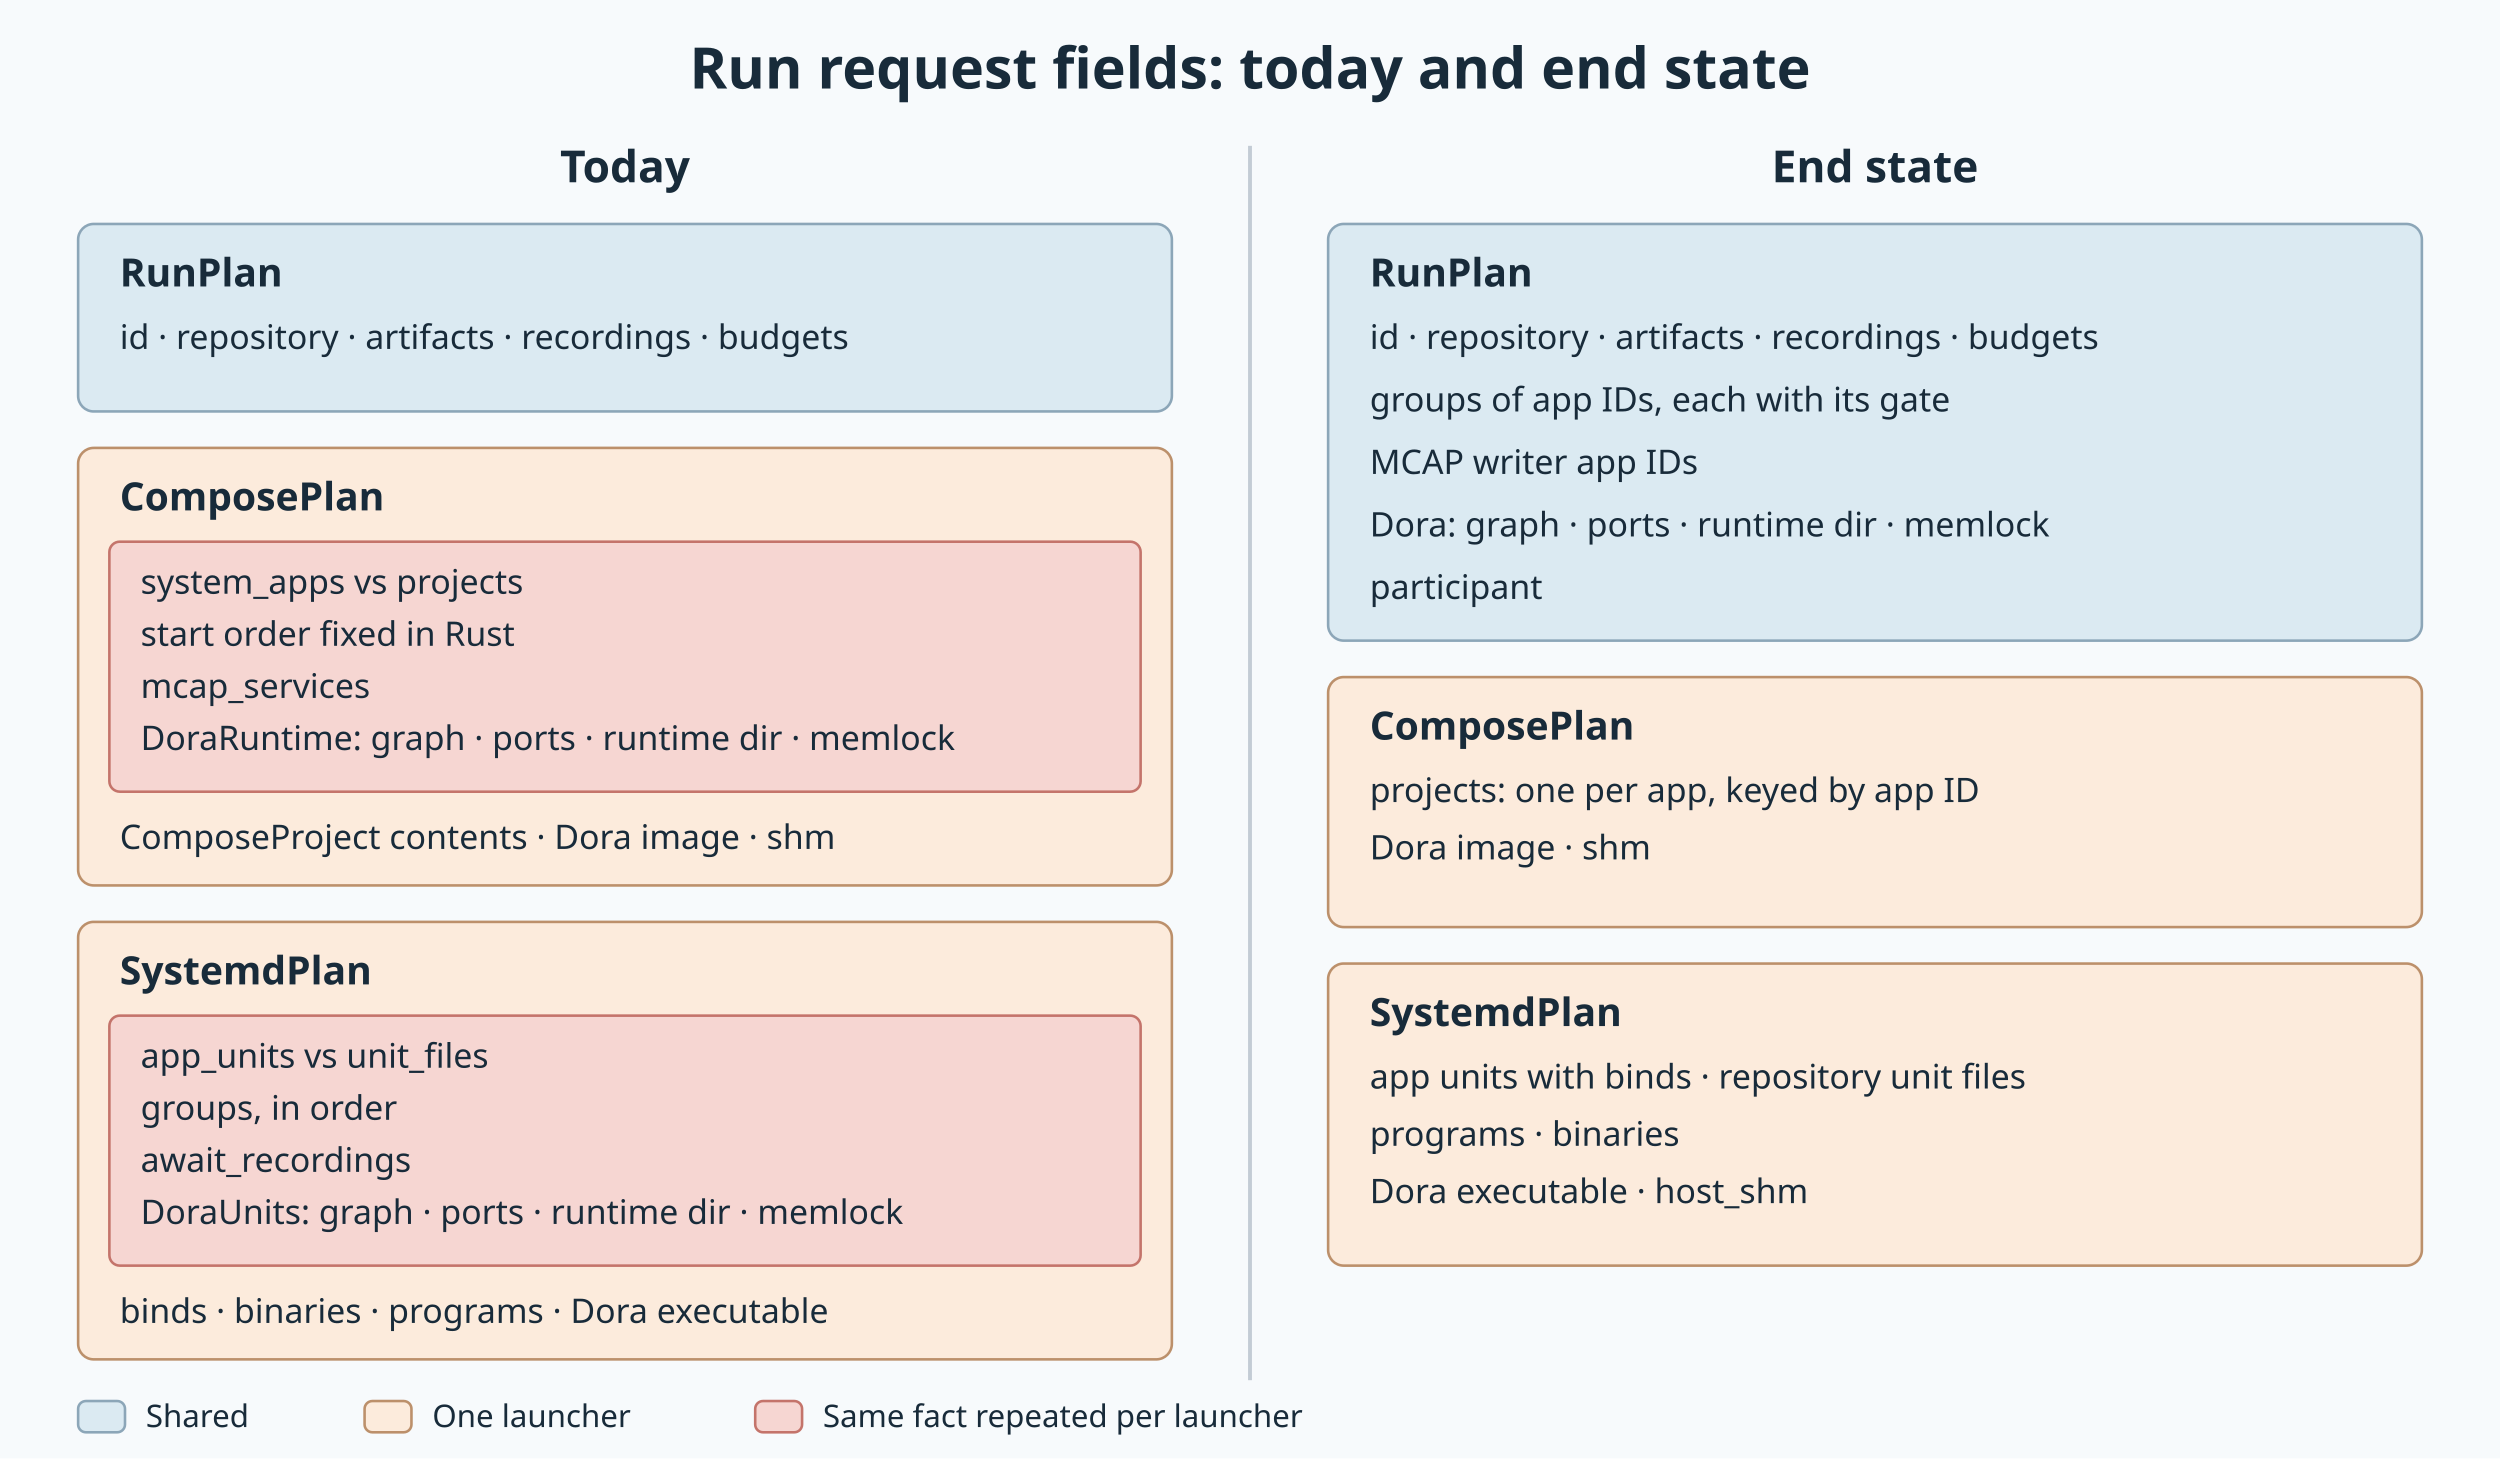
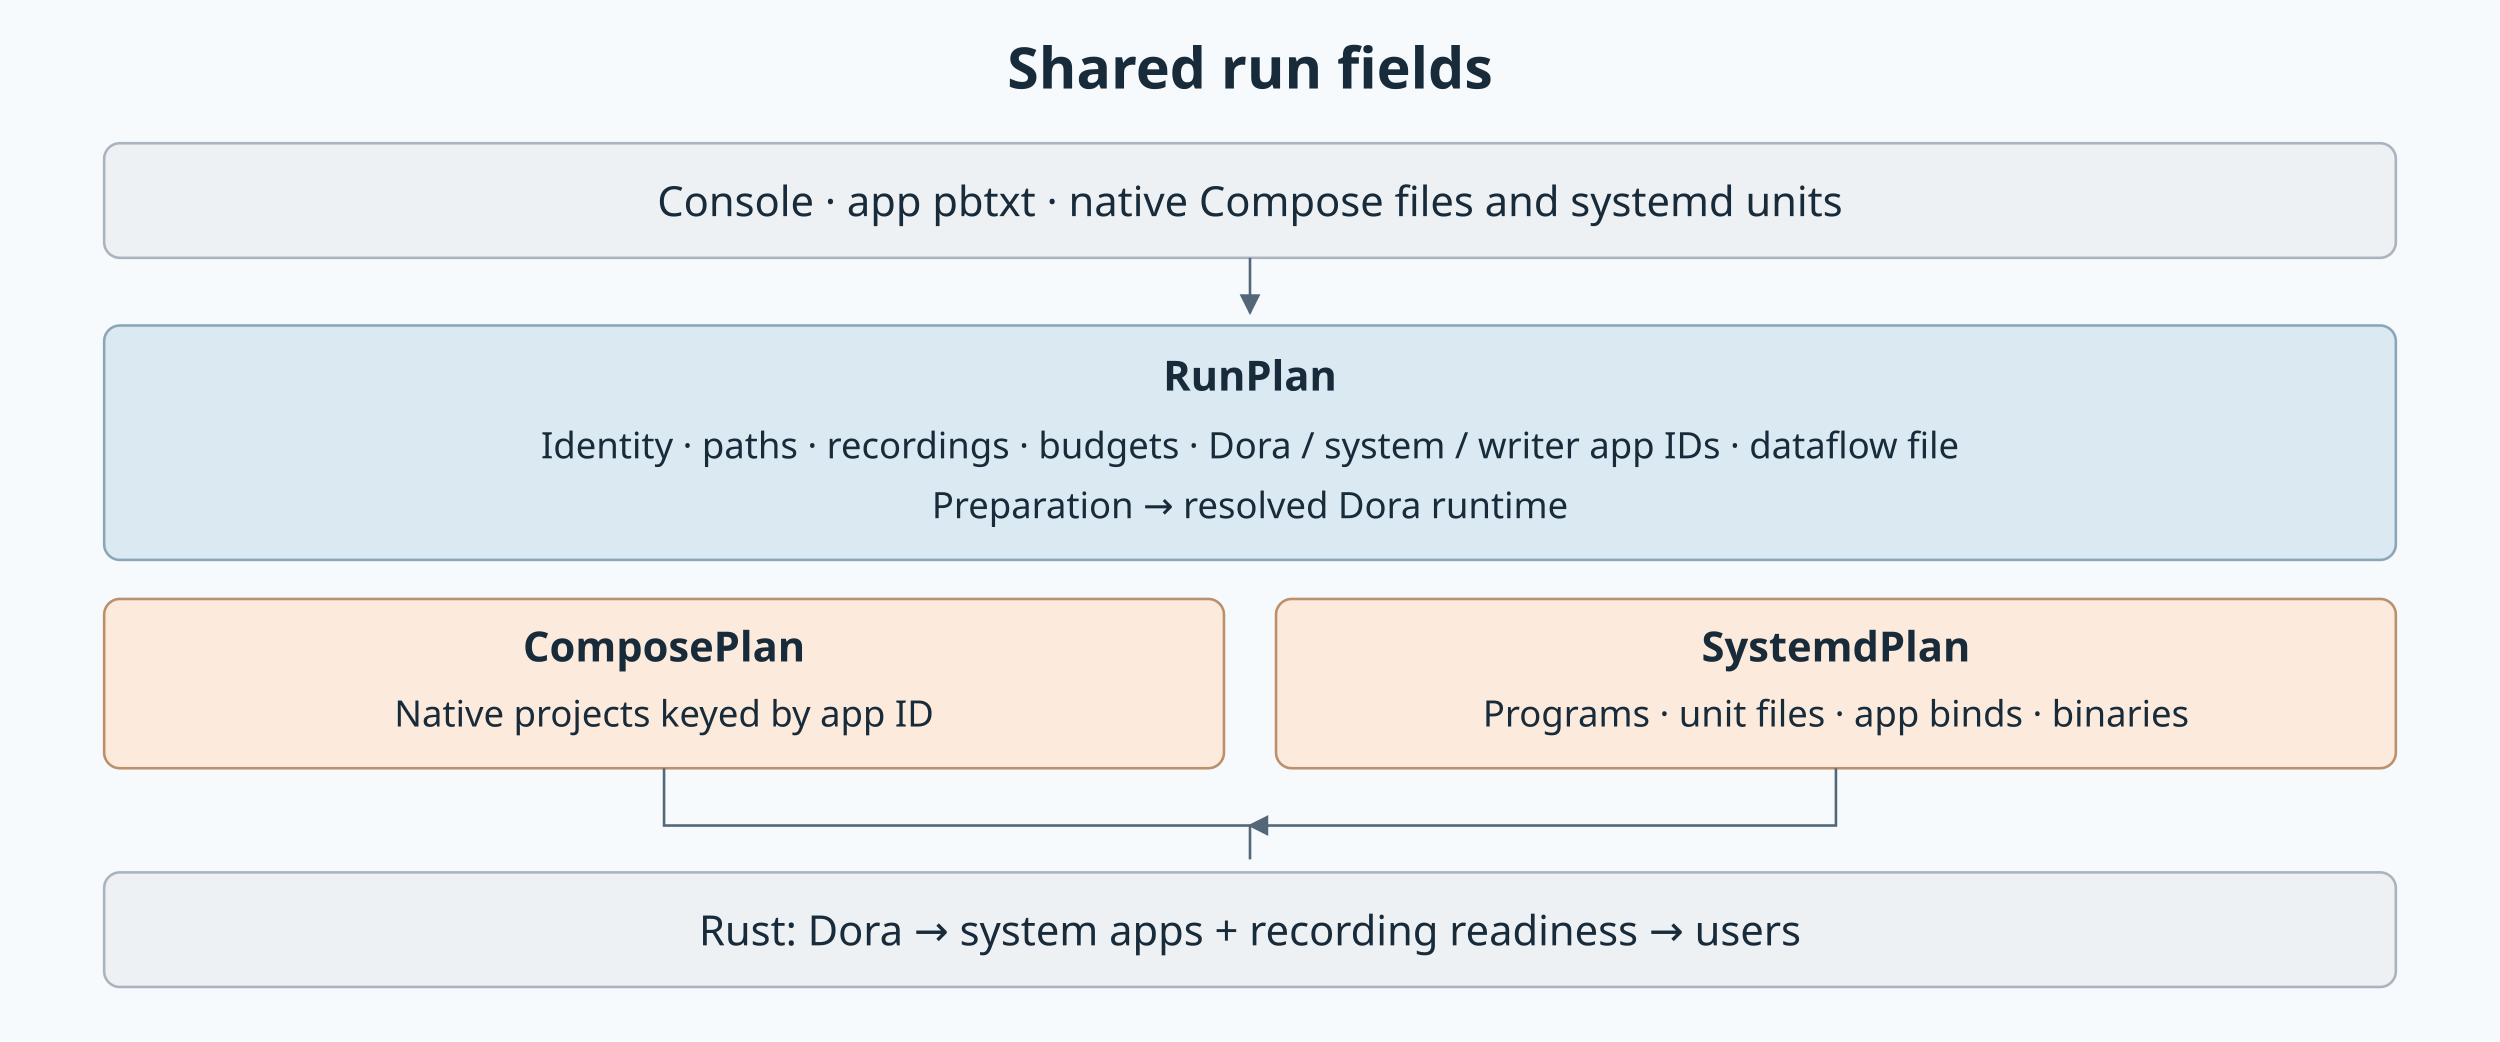
- <svg xmlns="http://www.w3.org/2000/svg" width="960" height="560" viewBox="0 0 960 560" role="img" aria-labelledby="title desc">
-   <rect width="960" height="560" fill="#f7fafc" />
-   <g font-family="sans-serif" fill="#182b3a">
-     <text x="480" y="34" font-size="22" font-weight="600" text-anchor="middle">Run request fields: today and end state</text>
-     <text x="240" y="70" font-size="17" font-weight="600" text-anchor="middle">Today</text>
-     <text x="720" y="70" font-size="17" font-weight="600" text-anchor="middle">End state</text>
-     <path d="M480 56 V530" stroke="#c3ccd5" stroke-width="1.5" />
-     <rect x="30" y="86" width="420" height="72" rx="6" fill="#dbeaf2" stroke="#8ca6b8" />
-     <text x="46" y="110" font-size="15" font-weight="600">RunPlan</text>
-     <text x="46" y="134" font-size="13">id · repository · artifacts · recordings · budgets</text>
-     <rect x="30" y="172" width="420" height="168" rx="6" fill="#fcebdc" stroke="#bc906b" />
-     <text x="46" y="196" font-size="15" font-weight="600">ComposePlan</text>
-     <g font-size="13">
-       <rect x="42" y="208" width="396" height="96" rx="4" fill="#f6d6d2" stroke="#c4746b" />
-       <text x="54" y="228">system_apps vs projects</text>
-       <text x="54" y="248">start order fixed in Rust</text>
-       <text x="54" y="268">mcap_services</text>
-       <text x="54" y="288">DoraRuntime: graph · ports · runtime dir · memlock</text>
-       <text x="46" y="326">ComposeProject contents · Dora image · shm</text>
-     </g>
-     <rect x="30" y="354" width="420" height="168" rx="6" fill="#fcebdc" stroke="#bc906b" />
-     <text x="46" y="378" font-size="15" font-weight="600">SystemdPlan</text>
-     <g font-size="13">
-       <rect x="42" y="390" width="396" height="96" rx="4" fill="#f6d6d2" stroke="#c4746b" />
-       <text x="54" y="410">app_units vs unit_files</text>
-       <text x="54" y="430">groups, in order</text>
-       <text x="54" y="450">await_recordings</text>
-       <text x="54" y="470">DoraUnits: graph · ports · runtime dir · memlock</text>
-       <text x="46" y="508">binds · binaries · programs · Dora executable</text>
-     </g>
-     <rect x="510" y="86" width="420" height="160" rx="6" fill="#dbeaf2" stroke="#8ca6b8" />
-     <text x="526" y="110" font-size="15" font-weight="600">RunPlan</text>
-     <g font-size="13">
-       <text x="526" y="134">id · repository · artifacts · recordings · budgets</text>
-       <text x="526" y="158">groups of app IDs, each with its gate</text>
-       <text x="526" y="182">MCAP writer app IDs</text>
-       <text x="526" y="206">Dora: graph · ports · runtime dir · memlock</text>
-       <text x="526" y="230">participant</text>
-     </g>
-     <rect x="510" y="260" width="420" height="96" rx="6" fill="#fcebdc" stroke="#bc906b" />
-     <text x="526" y="284" font-size="15" font-weight="600">ComposePlan</text>
-     <g font-size="13">
-       <text x="526" y="308">projects: one per app, keyed by app ID</text>
-       <text x="526" y="330">Dora image · shm</text>
-     </g>
-     <rect x="510" y="370" width="420" height="116" rx="6" fill="#fcebdc" stroke="#bc906b" />
-     <text x="526" y="394" font-size="15" font-weight="600">SystemdPlan</text>
-     <g font-size="13">
-       <text x="526" y="418">app units with binds · repository unit files</text>
-       <text x="526" y="440">programs · binaries</text>
-       <text x="526" y="462">Dora executable · host_shm</text>
-     </g>
-     <g font-size="12">
-       <rect x="30" y="538" width="18" height="12" rx="3" fill="#dbeaf2" stroke="#8ca6b8" />
-       <text x="56" y="548">Shared</text>
-       <rect x="140" y="538" width="18" height="12" rx="3" fill="#fcebdc" stroke="#bc906b" />
-       <text x="166" y="548">One launcher</text>
-       <rect x="290" y="538" width="18" height="12" rx="3" fill="#f6d6d2" stroke="#c4746b" />
-       <text x="316" y="548">Same fact repeated per launcher</text>
-     </g>
+ <svg xmlns="http://www.w3.org/2000/svg" width="960" height="400" viewBox="0 0 960 400" role="img" aria-labelledby="title desc">
+   <defs>
+     <marker id="arrow" markerWidth="9" markerHeight="9" refX="7" refY="4" orient="auto">
+       <path d="M0,0 L8,4 L0,8" fill="#536779" />
+     </marker>
+   </defs>
+   <rect width="960" height="400" fill="#f7fafc" />
+   <g font-family="sans-serif" fill="#182b3a" text-anchor="middle">
+     <text x="480" y="34" font-size="22" font-weight="600">Shared run fields</text>
+     <rect x="40" y="55" width="880" height="44" rx="6" fill="#eef1f4" stroke="#a9b4bf" />
+     <text x="480" y="83" font-size="16">Console · app pbtxt · native Compose files and systemd units</text>
+     <path d="M480 99 V120" stroke="#536779" marker-end="url(#arrow)" />
+     <rect x="40" y="125" width="880" height="90" rx="6" fill="#dbeaf2" stroke="#8ca6b8" />
+     <text x="480" y="150" font-size="16" font-weight="600">RunPlan</text>
+     <text x="480" y="176" font-size="14">Identity · paths · recordings · budgets · Dora / system / writer app IDs · dataflow file</text>
+     <text x="480" y="199" font-size="14">Preparation → resolved Dora runtime</text>
+     <rect x="40" y="230" width="430" height="65" rx="6" fill="#fcebdc" stroke="#bc906b" />
+     <text x="255" y="254" font-size="16" font-weight="600">ComposePlan</text>
+     <text x="255" y="279" font-size="14">Native projects keyed by app ID</text>
+     <rect x="490" y="230" width="430" height="65" rx="6" fill="#fcebdc" stroke="#bc906b" />
+     <text x="705" y="254" font-size="16" font-weight="600">SystemdPlan</text>
+     <text x="705" y="279" font-size="14">Programs · unit files · app binds · binaries</text>
+     <path d="M255 295 V317 H480 V330 M705 295 V317 H480" fill="none" stroke="#536779" marker-end="url(#arrow)" />
+     <rect x="40" y="335" width="880" height="44" rx="6" fill="#eef1f4" stroke="#a9b4bf" />
+     <text x="480" y="363" font-size="16">Rust: Dora → system apps + recording readiness → users</text>
  </g>
</svg>
